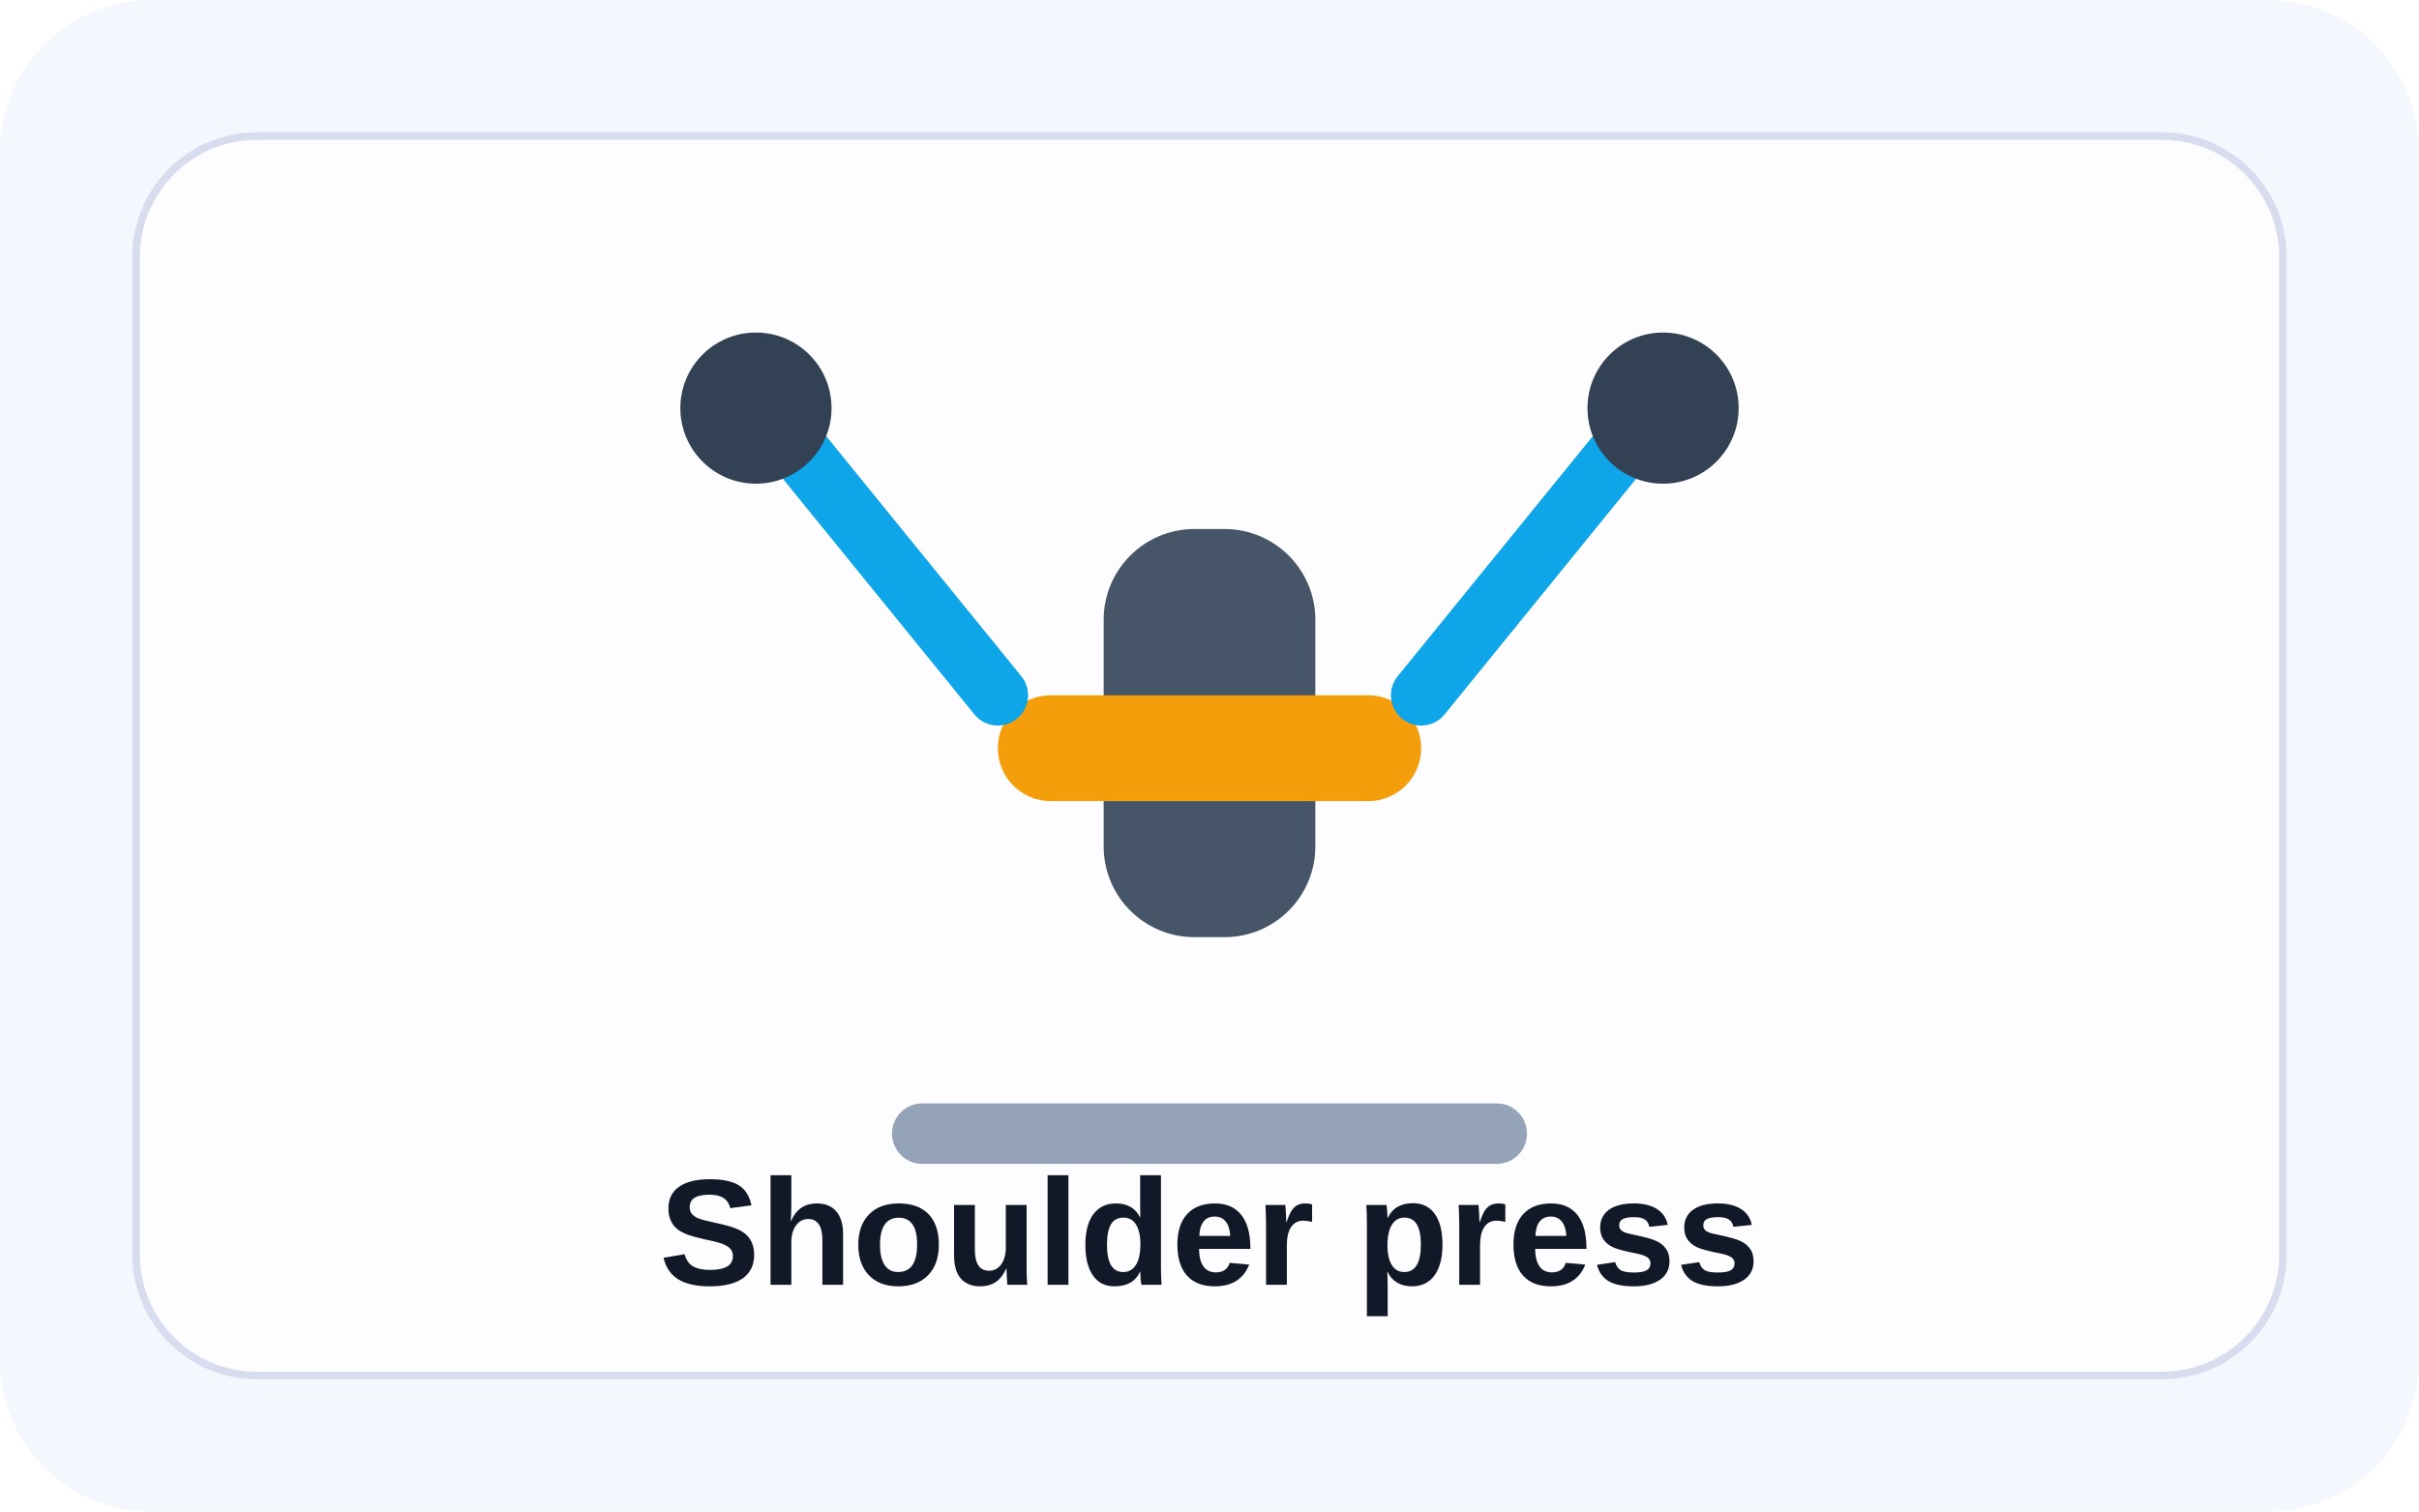
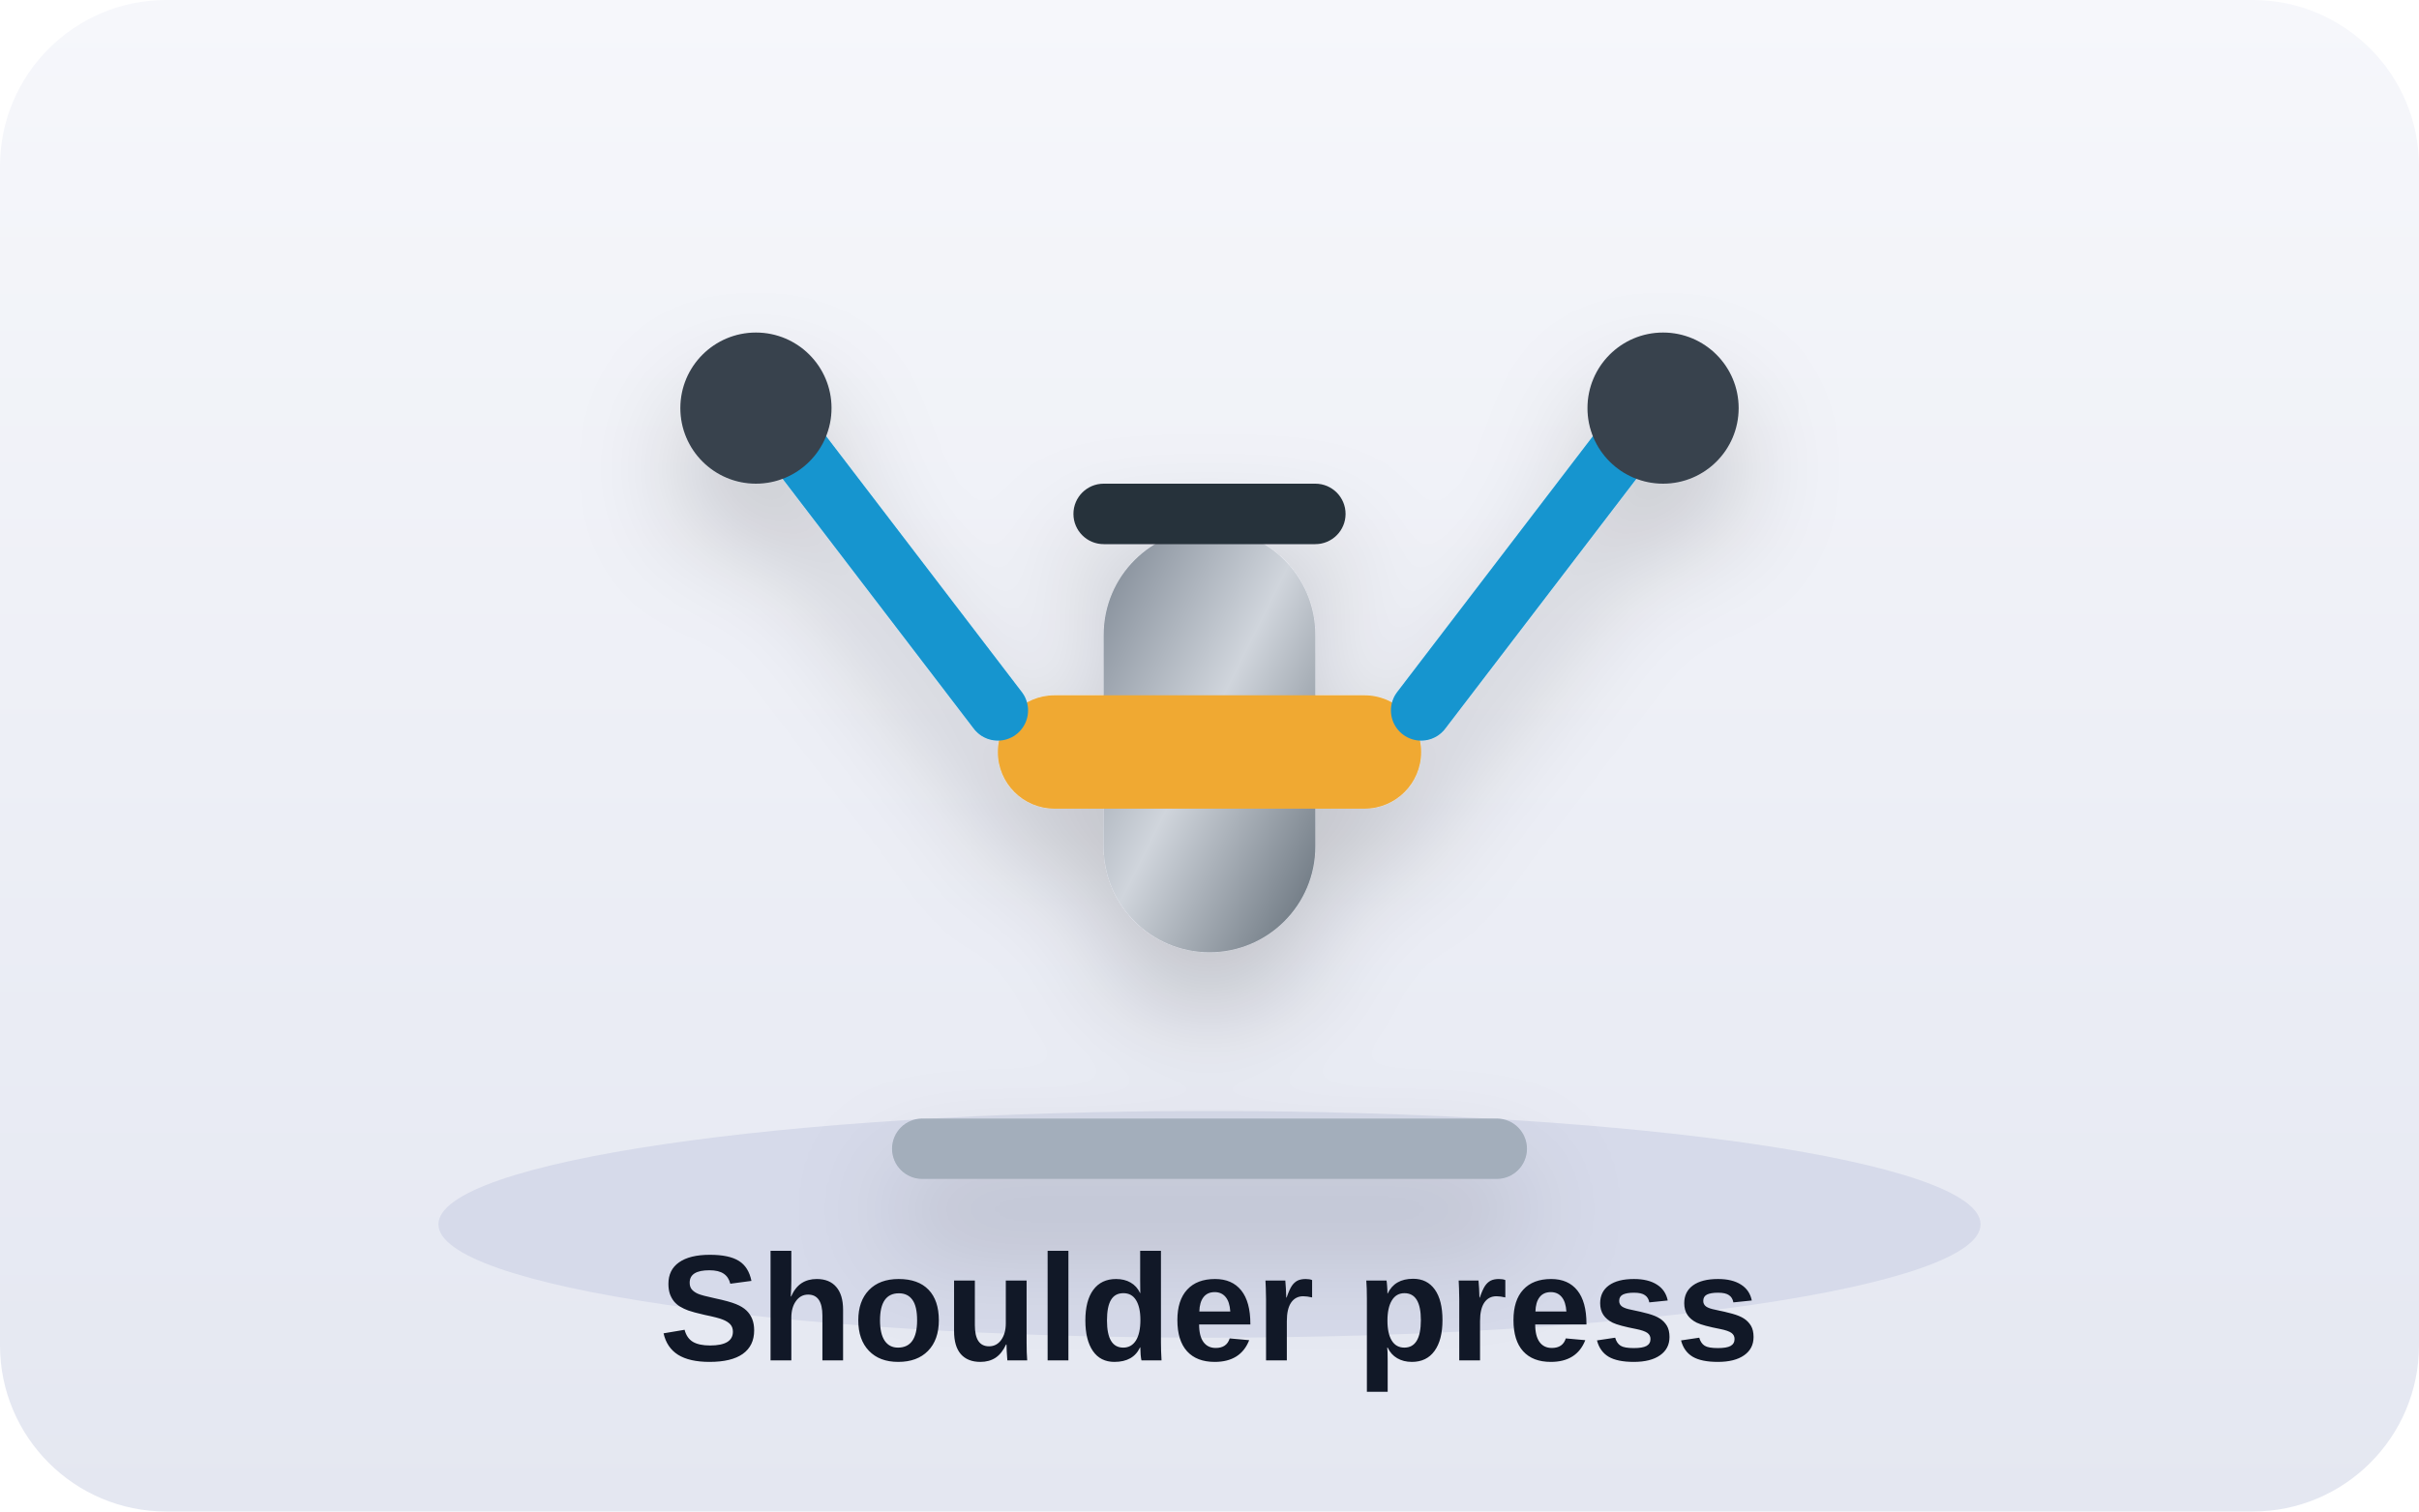
<svg xmlns="http://www.w3.org/2000/svg" viewBox="0 0 320 200" role="img" aria-label="Shoulder press">
-   <rect width="320" height="200" rx="20" fill="#f5f7ff" />
-   <rect x="18" y="18" width="284" height="164" rx="16" fill="#fdfdff" stroke="#d7dcef" />
-   <rect x="146" y="70" width="28" height="54" rx="12" fill="#475569" />
-   <rect x="132" y="92" width="56" height="14" rx="7" fill="#f59e0b" />
-   <path d="M132 92 L106 60" stroke="#0ea5e9" stroke-width="8" stroke-linecap="round" />
-   <path d="M188 92 L214 60" stroke="#0ea5e9" stroke-width="8" stroke-linecap="round" />
-   <circle cx="100" cy="54" r="10" fill="#334155" />
-   <circle cx="220" cy="54" r="10" fill="#334155" />
-   <rect x="118" y="146" width="84" height="8" rx="4" fill="#94a3b8" />
-   <text x="160" y="170" text-anchor="middle" font-family="Arial, sans-serif" font-size="20" font-weight="700" fill="#111827">Shoulder press</text>
+   <defs>
+     <linearGradient id="bg-shoulder" x1="0" y1="0" x2="0" y2="1">
+       <stop offset="0" stop-color="#f6f7fb" />
+       <stop offset="1" stop-color="#e4e7f1" />
+     </linearGradient>
+     <linearGradient id="metal-shoulder" x1="0" y1="0" x2="1" y2="1">
+       <stop offset="0" stop-color="#7c8692" />
+       <stop offset=".48" stop-color="#d0d5dc" />
+       <stop offset="1" stop-color="#626d77" />
+     </linearGradient>
+     <filter id="shadow-shoulder" x="-20%" y="-20%" width="150%" height="170%">
+       <feDropShadow dx="0" dy="8" stdDeviation="7" flood-color="#000" flood-opacity=".18" />
+     </filter>
+   </defs>
+   <rect width="320" height="200" rx="22" fill="url(#bg-shoulder)" />
+   <ellipse cx="160" cy="162" rx="102" ry="15" fill="#d6daea" />
+   <g filter="url(#shadow-shoulder)">
+     <rect x="146" y="70" width="28" height="56" rx="14" fill="url(#metal-shoulder)" />
+     <rect x="132" y="92" width="56" height="15" rx="7.5" fill="#f0a933" />
+     <path d="M132 94 106 60" fill="none" stroke="#1795cf" stroke-width="8" stroke-linecap="round" />
+     <path d="M188 94 214 60" fill="none" stroke="#1795cf" stroke-width="8" stroke-linecap="round" />
+     <circle cx="100" cy="54" r="10" fill="#39424d" />
+     <circle cx="220" cy="54" r="10" fill="#39424d" />
+     <rect x="118" y="148" width="84" height="8" rx="4" fill="#a3aebb" />
+     <rect x="142" y="64" width="36" height="8" rx="4" fill="#28313a" />
+   </g>
+   <text x="160" y="180" text-anchor="middle" font-family="Arial, sans-serif" font-size="20" font-weight="700" fill="#111827">Shoulder press</text>
</svg>
